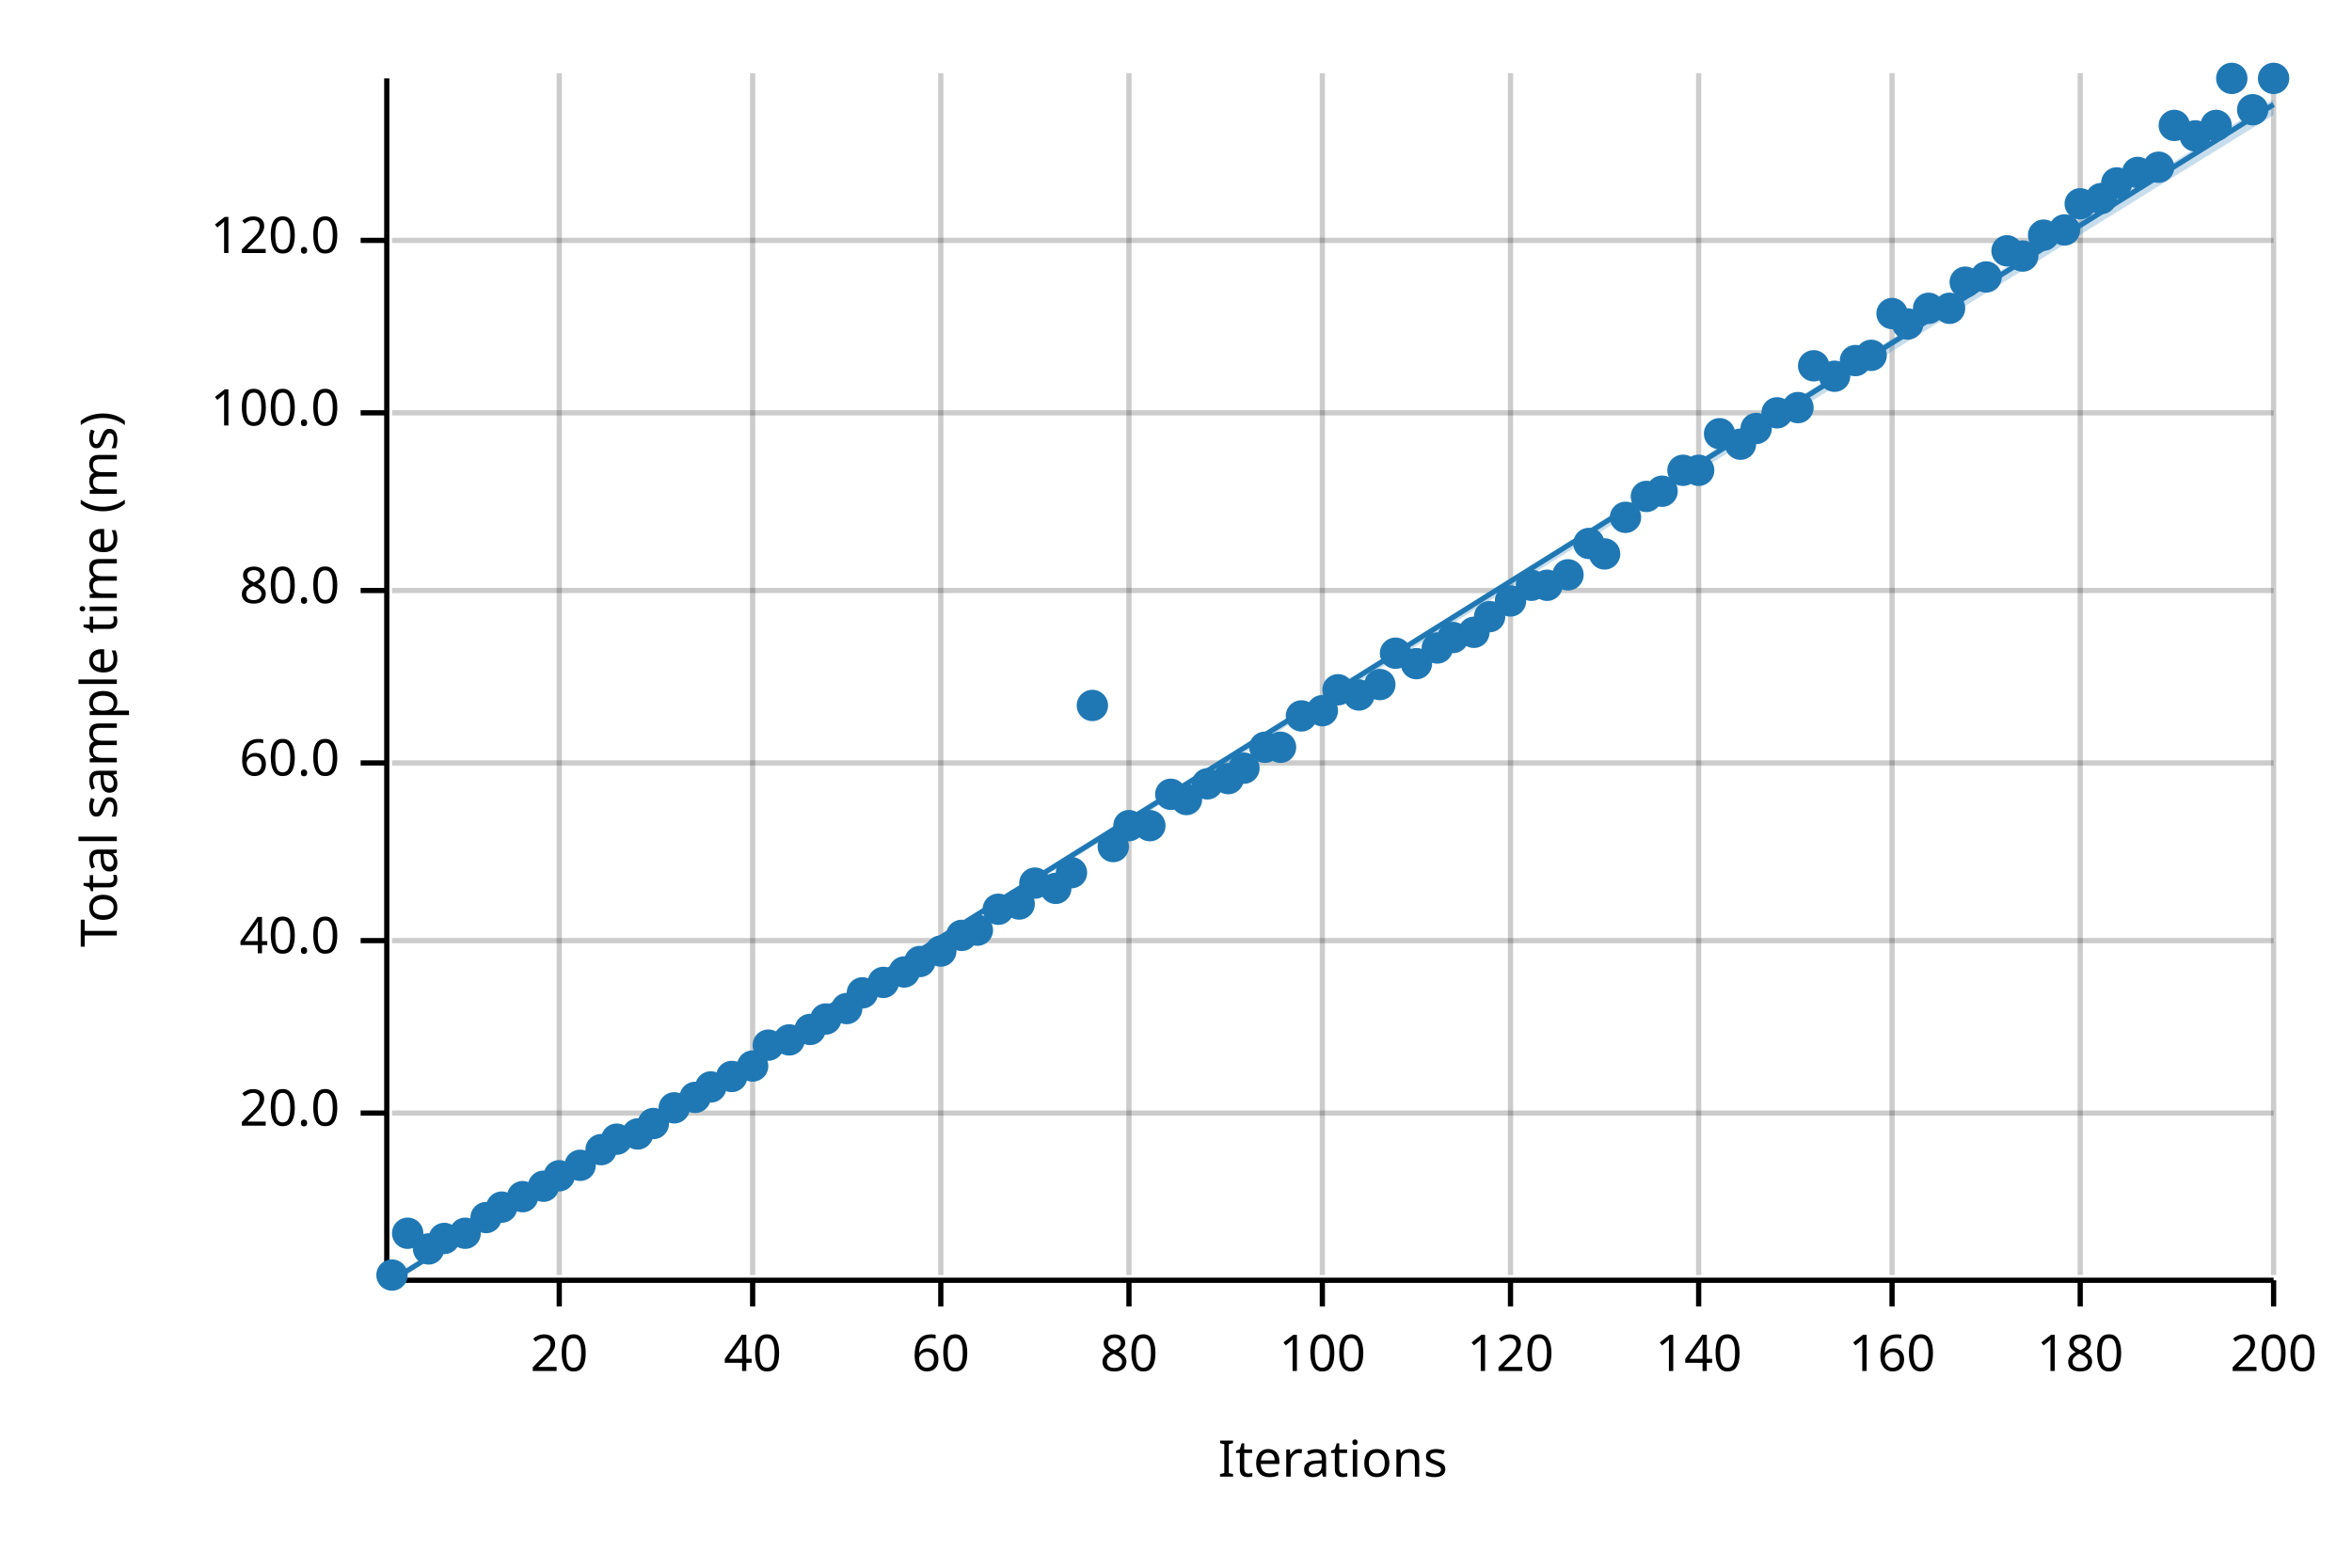
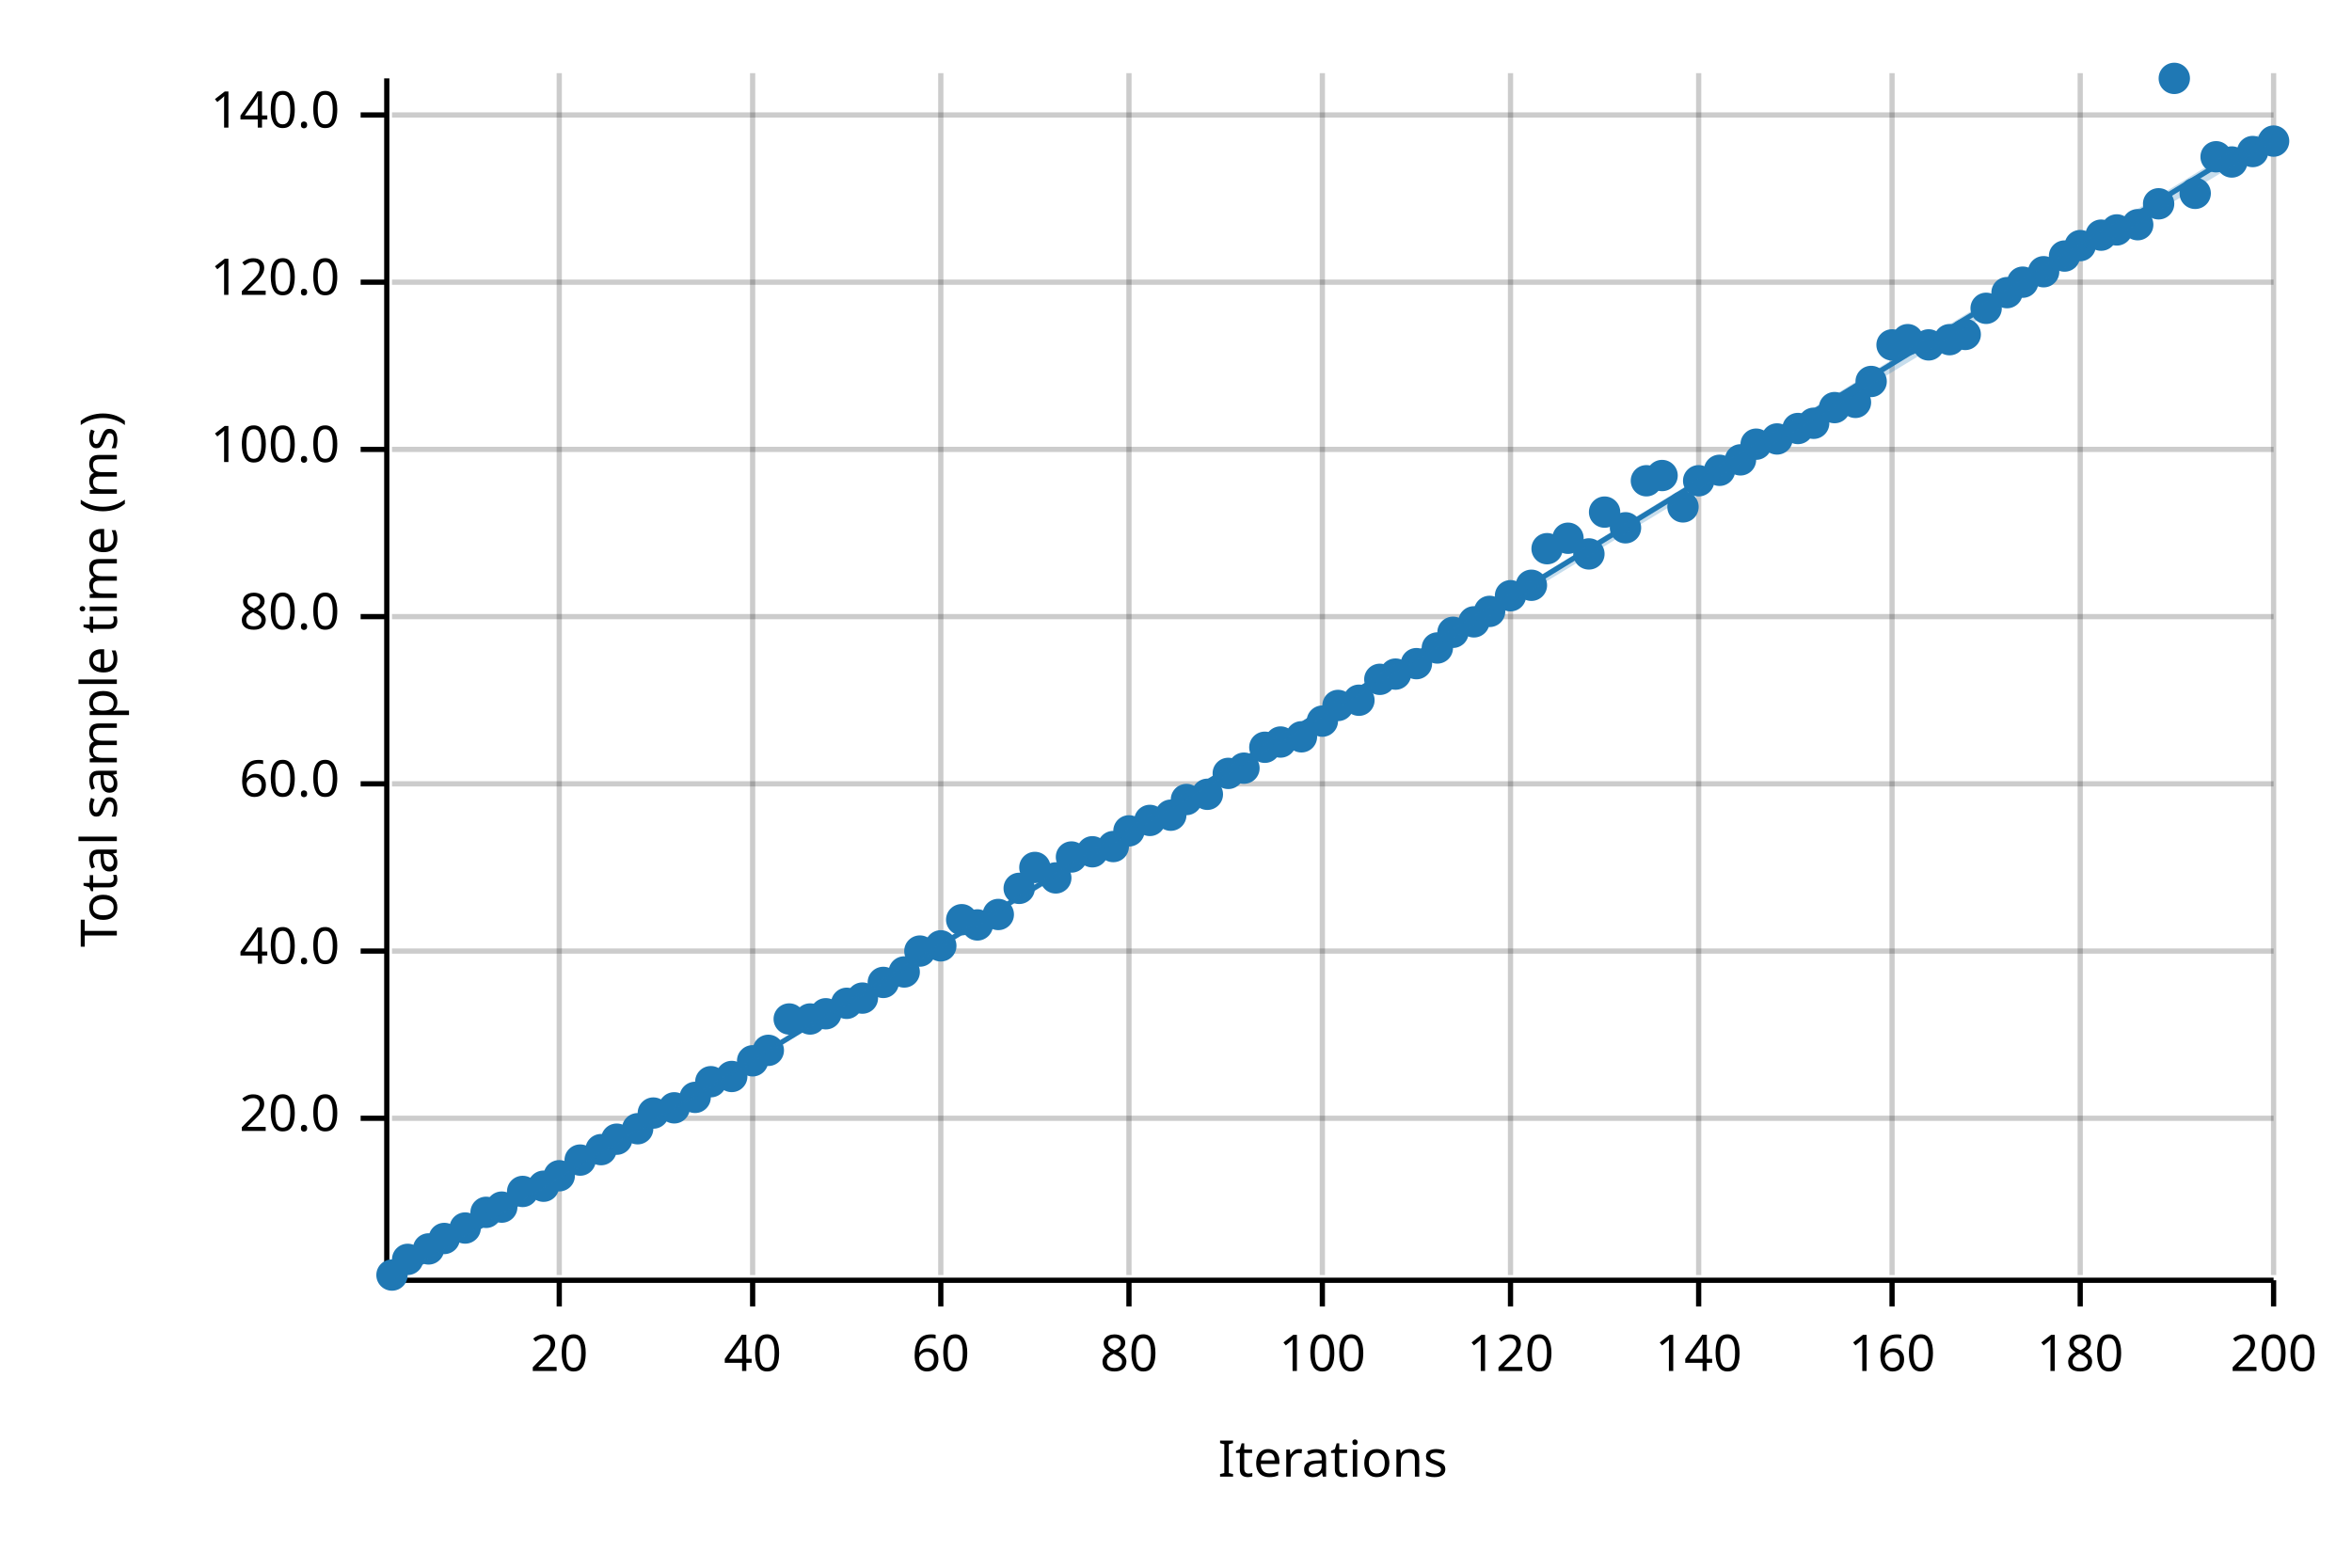
<svg xmlns="http://www.w3.org/2000/svg" width="450" height="300" viewBox="0 0 450 300">
  <text x="15" y="130" dy="0.76em" text-anchor="middle" font-family="sans-serif" font-size="9.677" opacity="1" fill="#000000" transform="rotate(270, 15, 130)">
Total sample time (ms)
</text>
  <text x="255" y="285" dy="-0.5ex" text-anchor="middle" font-family="sans-serif" font-size="9.677" opacity="1" fill="#000000">
Iterations
</text>
  <line opacity="0.2" stroke="#000000" stroke-width="1" x1="107" y1="244" x2="107" y2="14" />
  <line opacity="0.2" stroke="#000000" stroke-width="1" x1="144" y1="244" x2="144" y2="14" />
  <line opacity="0.2" stroke="#000000" stroke-width="1" x1="180" y1="244" x2="180" y2="14" />
  <line opacity="0.2" stroke="#000000" stroke-width="1" x1="216" y1="244" x2="216" y2="14" />
  <line opacity="0.2" stroke="#000000" stroke-width="1" x1="253" y1="244" x2="253" y2="14" />
  <line opacity="0.2" stroke="#000000" stroke-width="1" x1="289" y1="244" x2="289" y2="14" />
  <line opacity="0.2" stroke="#000000" stroke-width="1" x1="325" y1="244" x2="325" y2="14" />
  <line opacity="0.2" stroke="#000000" stroke-width="1" x1="362" y1="244" x2="362" y2="14" />
  <line opacity="0.2" stroke="#000000" stroke-width="1" x1="398" y1="244" x2="398" y2="14" />
  <line opacity="0.2" stroke="#000000" stroke-width="1" x1="435" y1="244" x2="435" y2="14" />
-   <line opacity="0.2" stroke="#000000" stroke-width="1" x1="75" y1="213" x2="435" y2="213" />
-   <line opacity="0.2" stroke="#000000" stroke-width="1" x1="75" y1="180" x2="435" y2="180" />
-   <line opacity="0.2" stroke="#000000" stroke-width="1" x1="75" y1="146" x2="435" y2="146" />
-   <line opacity="0.2" stroke="#000000" stroke-width="1" x1="75" y1="113" x2="435" y2="113" />
-   <line opacity="0.2" stroke="#000000" stroke-width="1" x1="75" y1="79" x2="435" y2="79" />
-   <line opacity="0.2" stroke="#000000" stroke-width="1" x1="75" y1="46" x2="435" y2="46" />
+   <line opacity="0.2" stroke="#000000" stroke-width="1" x1="75" y1="214" x2="435" y2="214" />
+   <line opacity="0.2" stroke="#000000" stroke-width="1" x1="75" y1="182" x2="435" y2="182" />
+   <line opacity="0.2" stroke="#000000" stroke-width="1" x1="75" y1="150" x2="435" y2="150" />
+   <line opacity="0.2" stroke="#000000" stroke-width="1" x1="75" y1="118" x2="435" y2="118" />
+   <line opacity="0.2" stroke="#000000" stroke-width="1" x1="75" y1="86" x2="435" y2="86" />
+   <line opacity="0.2" stroke="#000000" stroke-width="1" x1="75" y1="54" x2="435" y2="54" />
+   <line opacity="0.2" stroke="#000000" stroke-width="1" x1="75" y1="22" x2="435" y2="22" />
  <polyline fill="none" opacity="1" stroke="#000000" stroke-width="1" points="74,15 74,245 " />
-   <text x="65" y="213" dy="0.5ex" text-anchor="end" font-family="sans-serif" font-size="9.677" opacity="1" fill="#000000">
+   <text x="65" y="214" dy="0.5ex" text-anchor="end" font-family="sans-serif" font-size="9.677" opacity="1" fill="#000000">
20.0
</text>
-   <polyline fill="none" opacity="1" stroke="#000000" stroke-width="1" points="69,213 74,213 " />
-   <text x="65" y="180" dy="0.5ex" text-anchor="end" font-family="sans-serif" font-size="9.677" opacity="1" fill="#000000">
+   <polyline fill="none" opacity="1" stroke="#000000" stroke-width="1" points="69,214 74,214 " />
+   <text x="65" y="182" dy="0.5ex" text-anchor="end" font-family="sans-serif" font-size="9.677" opacity="1" fill="#000000">
40.0
</text>
-   <polyline fill="none" opacity="1" stroke="#000000" stroke-width="1" points="69,180 74,180 " />
-   <text x="65" y="146" dy="0.5ex" text-anchor="end" font-family="sans-serif" font-size="9.677" opacity="1" fill="#000000">
+   <polyline fill="none" opacity="1" stroke="#000000" stroke-width="1" points="69,182 74,182 " />
+   <text x="65" y="150" dy="0.5ex" text-anchor="end" font-family="sans-serif" font-size="9.677" opacity="1" fill="#000000">
60.0
</text>
-   <polyline fill="none" opacity="1" stroke="#000000" stroke-width="1" points="69,146 74,146 " />
-   <text x="65" y="113" dy="0.5ex" text-anchor="end" font-family="sans-serif" font-size="9.677" opacity="1" fill="#000000">
+   <polyline fill="none" opacity="1" stroke="#000000" stroke-width="1" points="69,150 74,150 " />
+   <text x="65" y="118" dy="0.5ex" text-anchor="end" font-family="sans-serif" font-size="9.677" opacity="1" fill="#000000">
80.0
</text>
-   <polyline fill="none" opacity="1" stroke="#000000" stroke-width="1" points="69,113 74,113 " />
-   <text x="65" y="79" dy="0.5ex" text-anchor="end" font-family="sans-serif" font-size="9.677" opacity="1" fill="#000000">
+   <polyline fill="none" opacity="1" stroke="#000000" stroke-width="1" points="69,118 74,118 " />
+   <text x="65" y="86" dy="0.5ex" text-anchor="end" font-family="sans-serif" font-size="9.677" opacity="1" fill="#000000">
100.0
</text>
-   <polyline fill="none" opacity="1" stroke="#000000" stroke-width="1" points="69,79 74,79 " />
-   <text x="65" y="46" dy="0.5ex" text-anchor="end" font-family="sans-serif" font-size="9.677" opacity="1" fill="#000000">
+   <polyline fill="none" opacity="1" stroke="#000000" stroke-width="1" points="69,86 74,86 " />
+   <text x="65" y="54" dy="0.5ex" text-anchor="end" font-family="sans-serif" font-size="9.677" opacity="1" fill="#000000">
120.0
</text>
-   <polyline fill="none" opacity="1" stroke="#000000" stroke-width="1" points="69,46 74,46 " />
+   <polyline fill="none" opacity="1" stroke="#000000" stroke-width="1" points="69,54 74,54 " />
+   <text x="65" y="22" dy="0.5ex" text-anchor="end" font-family="sans-serif" font-size="9.677" opacity="1" fill="#000000">
+ 140.0
+ </text>
+   <polyline fill="none" opacity="1" stroke="#000000" stroke-width="1" points="69,22 74,22 " />
  <polyline fill="none" opacity="1" stroke="#000000" stroke-width="1" points="75,245 435,245 " />
  <text x="107" y="255" dy="0.76em" text-anchor="middle" font-family="sans-serif" font-size="9.677" opacity="1" fill="#000000">
20
</text>
  <polyline fill="none" opacity="1" stroke="#000000" stroke-width="1" points="107,245 107,250 " />
  <text x="144" y="255" dy="0.76em" text-anchor="middle" font-family="sans-serif" font-size="9.677" opacity="1" fill="#000000">
40
</text>
  <polyline fill="none" opacity="1" stroke="#000000" stroke-width="1" points="144,245 144,250 " />
  <text x="180" y="255" dy="0.76em" text-anchor="middle" font-family="sans-serif" font-size="9.677" opacity="1" fill="#000000">
60
</text>
  <polyline fill="none" opacity="1" stroke="#000000" stroke-width="1" points="180,245 180,250 " />
  <text x="216" y="255" dy="0.76em" text-anchor="middle" font-family="sans-serif" font-size="9.677" opacity="1" fill="#000000">
80
</text>
  <polyline fill="none" opacity="1" stroke="#000000" stroke-width="1" points="216,245 216,250 " />
  <text x="253" y="255" dy="0.76em" text-anchor="middle" font-family="sans-serif" font-size="9.677" opacity="1" fill="#000000">
100
</text>
  <polyline fill="none" opacity="1" stroke="#000000" stroke-width="1" points="253,245 253,250 " />
  <text x="289" y="255" dy="0.76em" text-anchor="middle" font-family="sans-serif" font-size="9.677" opacity="1" fill="#000000">
120
</text>
  <polyline fill="none" opacity="1" stroke="#000000" stroke-width="1" points="289,245 289,250 " />
  <text x="325" y="255" dy="0.76em" text-anchor="middle" font-family="sans-serif" font-size="9.677" opacity="1" fill="#000000">
140
</text>
  <polyline fill="none" opacity="1" stroke="#000000" stroke-width="1" points="325,245 325,250 " />
  <text x="362" y="255" dy="0.76em" text-anchor="middle" font-family="sans-serif" font-size="9.677" opacity="1" fill="#000000">
160
</text>
  <polyline fill="none" opacity="1" stroke="#000000" stroke-width="1" points="362,245 362,250 " />
  <text x="398" y="255" dy="0.76em" text-anchor="middle" font-family="sans-serif" font-size="9.677" opacity="1" fill="#000000">
180
</text>
  <polyline fill="none" opacity="1" stroke="#000000" stroke-width="1" points="398,245 398,250 " />
  <text x="435" y="255" dy="0.76em" text-anchor="middle" font-family="sans-serif" font-size="9.677" opacity="1" fill="#000000">
200
</text>
  <polyline fill="none" opacity="1" stroke="#000000" stroke-width="1" points="435,245 435,250 " />
  <circle cx="75" cy="244" r="3" opacity="1" fill="#1F78B4" stroke="none" stroke-width="1" />
-   <circle cx="78" cy="236" r="3" opacity="1" fill="#1F78B4" stroke="none" stroke-width="1" />
+   <circle cx="78" cy="241" r="3" opacity="1" fill="#1F78B4" stroke="none" stroke-width="1" />
  <circle cx="82" cy="239" r="3" opacity="1" fill="#1F78B4" stroke="none" stroke-width="1" />
  <circle cx="85" cy="237" r="3" opacity="1" fill="#1F78B4" stroke="none" stroke-width="1" />
-   <circle cx="89" cy="236" r="3" opacity="1" fill="#1F78B4" stroke="none" stroke-width="1" />
-   <circle cx="93" cy="233" r="3" opacity="1" fill="#1F78B4" stroke="none" stroke-width="1" />
+   <circle cx="89" cy="235" r="3" opacity="1" fill="#1F78B4" stroke="none" stroke-width="1" />
+   <circle cx="93" cy="232" r="3" opacity="1" fill="#1F78B4" stroke="none" stroke-width="1" />
  <circle cx="96" cy="231" r="3" opacity="1" fill="#1F78B4" stroke="none" stroke-width="1" />
-   <circle cx="100" cy="229" r="3" opacity="1" fill="#1F78B4" stroke="none" stroke-width="1" />
+   <circle cx="100" cy="228" r="3" opacity="1" fill="#1F78B4" stroke="none" stroke-width="1" />
  <circle cx="104" cy="227" r="3" opacity="1" fill="#1F78B4" stroke="none" stroke-width="1" />
  <circle cx="107" cy="225" r="3" opacity="1" fill="#1F78B4" stroke="none" stroke-width="1" />
-   <circle cx="111" cy="223" r="3" opacity="1" fill="#1F78B4" stroke="none" stroke-width="1" />
+   <circle cx="111" cy="222" r="3" opacity="1" fill="#1F78B4" stroke="none" stroke-width="1" />
  <circle cx="115" cy="220" r="3" opacity="1" fill="#1F78B4" stroke="none" stroke-width="1" />
  <circle cx="118" cy="218" r="3" opacity="1" fill="#1F78B4" stroke="none" stroke-width="1" />
-   <circle cx="122" cy="217" r="3" opacity="1" fill="#1F78B4" stroke="none" stroke-width="1" />
-   <circle cx="125" cy="215" r="3" opacity="1" fill="#1F78B4" stroke="none" stroke-width="1" />
+   <circle cx="122" cy="216" r="3" opacity="1" fill="#1F78B4" stroke="none" stroke-width="1" />
+   <circle cx="125" cy="213" r="3" opacity="1" fill="#1F78B4" stroke="none" stroke-width="1" />
  <circle cx="129" cy="212" r="3" opacity="1" fill="#1F78B4" stroke="none" stroke-width="1" />
  <circle cx="133" cy="210" r="3" opacity="1" fill="#1F78B4" stroke="none" stroke-width="1" />
-   <circle cx="136" cy="208" r="3" opacity="1" fill="#1F78B4" stroke="none" stroke-width="1" />
+   <circle cx="136" cy="207" r="3" opacity="1" fill="#1F78B4" stroke="none" stroke-width="1" />
  <circle cx="140" cy="206" r="3" opacity="1" fill="#1F78B4" stroke="none" stroke-width="1" />
-   <circle cx="144" cy="204" r="3" opacity="1" fill="#1F78B4" stroke="none" stroke-width="1" />
-   <circle cx="147" cy="200" r="3" opacity="1" fill="#1F78B4" stroke="none" stroke-width="1" />
-   <circle cx="151" cy="199" r="3" opacity="1" fill="#1F78B4" stroke="none" stroke-width="1" />
-   <circle cx="155" cy="197" r="3" opacity="1" fill="#1F78B4" stroke="none" stroke-width="1" />
-   <circle cx="158" cy="195" r="3" opacity="1" fill="#1F78B4" stroke="none" stroke-width="1" />
-   <circle cx="162" cy="193" r="3" opacity="1" fill="#1F78B4" stroke="none" stroke-width="1" />
-   <circle cx="165" cy="190" r="3" opacity="1" fill="#1F78B4" stroke="none" stroke-width="1" />
+   <circle cx="144" cy="203" r="3" opacity="1" fill="#1F78B4" stroke="none" stroke-width="1" />
+   <circle cx="147" cy="201" r="3" opacity="1" fill="#1F78B4" stroke="none" stroke-width="1" />
+   <circle cx="151" cy="195" r="3" opacity="1" fill="#1F78B4" stroke="none" stroke-width="1" />
+   <circle cx="155" cy="195" r="3" opacity="1" fill="#1F78B4" stroke="none" stroke-width="1" />
+   <circle cx="158" cy="194" r="3" opacity="1" fill="#1F78B4" stroke="none" stroke-width="1" />
+   <circle cx="162" cy="192" r="3" opacity="1" fill="#1F78B4" stroke="none" stroke-width="1" />
+   <circle cx="165" cy="191" r="3" opacity="1" fill="#1F78B4" stroke="none" stroke-width="1" />
  <circle cx="169" cy="188" r="3" opacity="1" fill="#1F78B4" stroke="none" stroke-width="1" />
  <circle cx="173" cy="186" r="3" opacity="1" fill="#1F78B4" stroke="none" stroke-width="1" />
-   <circle cx="176" cy="184" r="3" opacity="1" fill="#1F78B4" stroke="none" stroke-width="1" />
-   <circle cx="180" cy="182" r="3" opacity="1" fill="#1F78B4" stroke="none" stroke-width="1" />
-   <circle cx="184" cy="179" r="3" opacity="1" fill="#1F78B4" stroke="none" stroke-width="1" />
-   <circle cx="187" cy="178" r="3" opacity="1" fill="#1F78B4" stroke="none" stroke-width="1" />
-   <circle cx="191" cy="174" r="3" opacity="1" fill="#1F78B4" stroke="none" stroke-width="1" />
-   <circle cx="195" cy="173" r="3" opacity="1" fill="#1F78B4" stroke="none" stroke-width="1" />
-   <circle cx="198" cy="169" r="3" opacity="1" fill="#1F78B4" stroke="none" stroke-width="1" />
-   <circle cx="202" cy="170" r="3" opacity="1" fill="#1F78B4" stroke="none" stroke-width="1" />
-   <circle cx="205" cy="167" r="3" opacity="1" fill="#1F78B4" stroke="none" stroke-width="1" />
-   <circle cx="209" cy="135" r="3" opacity="1" fill="#1F78B4" stroke="none" stroke-width="1" />
+   <circle cx="176" cy="182" r="3" opacity="1" fill="#1F78B4" stroke="none" stroke-width="1" />
+   <circle cx="180" cy="181" r="3" opacity="1" fill="#1F78B4" stroke="none" stroke-width="1" />
+   <circle cx="184" cy="176" r="3" opacity="1" fill="#1F78B4" stroke="none" stroke-width="1" />
+   <circle cx="187" cy="177" r="3" opacity="1" fill="#1F78B4" stroke="none" stroke-width="1" />
+   <circle cx="191" cy="175" r="3" opacity="1" fill="#1F78B4" stroke="none" stroke-width="1" />
+   <circle cx="195" cy="170" r="3" opacity="1" fill="#1F78B4" stroke="none" stroke-width="1" />
+   <circle cx="198" cy="166" r="3" opacity="1" fill="#1F78B4" stroke="none" stroke-width="1" />
+   <circle cx="202" cy="168" r="3" opacity="1" fill="#1F78B4" stroke="none" stroke-width="1" />
+   <circle cx="205" cy="164" r="3" opacity="1" fill="#1F78B4" stroke="none" stroke-width="1" />
+   <circle cx="209" cy="163" r="3" opacity="1" fill="#1F78B4" stroke="none" stroke-width="1" />
  <circle cx="213" cy="162" r="3" opacity="1" fill="#1F78B4" stroke="none" stroke-width="1" />
-   <circle cx="216" cy="158" r="3" opacity="1" fill="#1F78B4" stroke="none" stroke-width="1" />
-   <circle cx="220" cy="158" r="3" opacity="1" fill="#1F78B4" stroke="none" stroke-width="1" />
-   <circle cx="224" cy="152" r="3" opacity="1" fill="#1F78B4" stroke="none" stroke-width="1" />
+   <circle cx="216" cy="159" r="3" opacity="1" fill="#1F78B4" stroke="none" stroke-width="1" />
+   <circle cx="220" cy="157" r="3" opacity="1" fill="#1F78B4" stroke="none" stroke-width="1" />
+   <circle cx="224" cy="156" r="3" opacity="1" fill="#1F78B4" stroke="none" stroke-width="1" />
  <circle cx="227" cy="153" r="3" opacity="1" fill="#1F78B4" stroke="none" stroke-width="1" />
-   <circle cx="231" cy="150" r="3" opacity="1" fill="#1F78B4" stroke="none" stroke-width="1" />
-   <circle cx="235" cy="149" r="3" opacity="1" fill="#1F78B4" stroke="none" stroke-width="1" />
+   <circle cx="231" cy="152" r="3" opacity="1" fill="#1F78B4" stroke="none" stroke-width="1" />
+   <circle cx="235" cy="148" r="3" opacity="1" fill="#1F78B4" stroke="none" stroke-width="1" />
  <circle cx="238" cy="147" r="3" opacity="1" fill="#1F78B4" stroke="none" stroke-width="1" />
  <circle cx="242" cy="143" r="3" opacity="1" fill="#1F78B4" stroke="none" stroke-width="1" />
-   <circle cx="245" cy="143" r="3" opacity="1" fill="#1F78B4" stroke="none" stroke-width="1" />
-   <circle cx="249" cy="137" r="3" opacity="1" fill="#1F78B4" stroke="none" stroke-width="1" />
-   <circle cx="253" cy="136" r="3" opacity="1" fill="#1F78B4" stroke="none" stroke-width="1" />
-   <circle cx="256" cy="132" r="3" opacity="1" fill="#1F78B4" stroke="none" stroke-width="1" />
-   <circle cx="260" cy="133" r="3" opacity="1" fill="#1F78B4" stroke="none" stroke-width="1" />
-   <circle cx="264" cy="131" r="3" opacity="1" fill="#1F78B4" stroke="none" stroke-width="1" />
-   <circle cx="267" cy="125" r="3" opacity="1" fill="#1F78B4" stroke="none" stroke-width="1" />
+   <circle cx="245" cy="142" r="3" opacity="1" fill="#1F78B4" stroke="none" stroke-width="1" />
+   <circle cx="249" cy="141" r="3" opacity="1" fill="#1F78B4" stroke="none" stroke-width="1" />
+   <circle cx="253" cy="138" r="3" opacity="1" fill="#1F78B4" stroke="none" stroke-width="1" />
+   <circle cx="256" cy="135" r="3" opacity="1" fill="#1F78B4" stroke="none" stroke-width="1" />
+   <circle cx="260" cy="134" r="3" opacity="1" fill="#1F78B4" stroke="none" stroke-width="1" />
+   <circle cx="264" cy="130" r="3" opacity="1" fill="#1F78B4" stroke="none" stroke-width="1" />
+   <circle cx="267" cy="129" r="3" opacity="1" fill="#1F78B4" stroke="none" stroke-width="1" />
  <circle cx="271" cy="127" r="3" opacity="1" fill="#1F78B4" stroke="none" stroke-width="1" />
  <circle cx="275" cy="124" r="3" opacity="1" fill="#1F78B4" stroke="none" stroke-width="1" />
-   <circle cx="278" cy="122" r="3" opacity="1" fill="#1F78B4" stroke="none" stroke-width="1" />
-   <circle cx="282" cy="121" r="3" opacity="1" fill="#1F78B4" stroke="none" stroke-width="1" />
-   <circle cx="285" cy="118" r="3" opacity="1" fill="#1F78B4" stroke="none" stroke-width="1" />
-   <circle cx="289" cy="115" r="3" opacity="1" fill="#1F78B4" stroke="none" stroke-width="1" />
+   <circle cx="278" cy="121" r="3" opacity="1" fill="#1F78B4" stroke="none" stroke-width="1" />
+   <circle cx="282" cy="119" r="3" opacity="1" fill="#1F78B4" stroke="none" stroke-width="1" />
+   <circle cx="285" cy="117" r="3" opacity="1" fill="#1F78B4" stroke="none" stroke-width="1" />
+   <circle cx="289" cy="114" r="3" opacity="1" fill="#1F78B4" stroke="none" stroke-width="1" />
  <circle cx="293" cy="112" r="3" opacity="1" fill="#1F78B4" stroke="none" stroke-width="1" />
-   <circle cx="296" cy="112" r="3" opacity="1" fill="#1F78B4" stroke="none" stroke-width="1" />
-   <circle cx="300" cy="110" r="3" opacity="1" fill="#1F78B4" stroke="none" stroke-width="1" />
-   <circle cx="304" cy="104" r="3" opacity="1" fill="#1F78B4" stroke="none" stroke-width="1" />
-   <circle cx="307" cy="106" r="3" opacity="1" fill="#1F78B4" stroke="none" stroke-width="1" />
-   <circle cx="311" cy="99" r="3" opacity="1" fill="#1F78B4" stroke="none" stroke-width="1" />
-   <circle cx="315" cy="95" r="3" opacity="1" fill="#1F78B4" stroke="none" stroke-width="1" />
-   <circle cx="318" cy="94" r="3" opacity="1" fill="#1F78B4" stroke="none" stroke-width="1" />
-   <circle cx="322" cy="90" r="3" opacity="1" fill="#1F78B4" stroke="none" stroke-width="1" />
-   <circle cx="325" cy="90" r="3" opacity="1" fill="#1F78B4" stroke="none" stroke-width="1" />
-   <circle cx="329" cy="83" r="3" opacity="1" fill="#1F78B4" stroke="none" stroke-width="1" />
-   <circle cx="333" cy="85" r="3" opacity="1" fill="#1F78B4" stroke="none" stroke-width="1" />
-   <circle cx="336" cy="82" r="3" opacity="1" fill="#1F78B4" stroke="none" stroke-width="1" />
-   <circle cx="340" cy="79" r="3" opacity="1" fill="#1F78B4" stroke="none" stroke-width="1" />
-   <circle cx="344" cy="78" r="3" opacity="1" fill="#1F78B4" stroke="none" stroke-width="1" />
-   <circle cx="347" cy="70" r="3" opacity="1" fill="#1F78B4" stroke="none" stroke-width="1" />
-   <circle cx="351" cy="72" r="3" opacity="1" fill="#1F78B4" stroke="none" stroke-width="1" />
-   <circle cx="355" cy="69" r="3" opacity="1" fill="#1F78B4" stroke="none" stroke-width="1" />
-   <circle cx="358" cy="68" r="3" opacity="1" fill="#1F78B4" stroke="none" stroke-width="1" />
-   <circle cx="362" cy="60" r="3" opacity="1" fill="#1F78B4" stroke="none" stroke-width="1" />
-   <circle cx="365" cy="62" r="3" opacity="1" fill="#1F78B4" stroke="none" stroke-width="1" />
-   <circle cx="369" cy="59" r="3" opacity="1" fill="#1F78B4" stroke="none" stroke-width="1" />
-   <circle cx="373" cy="59" r="3" opacity="1" fill="#1F78B4" stroke="none" stroke-width="1" />
-   <circle cx="376" cy="54" r="3" opacity="1" fill="#1F78B4" stroke="none" stroke-width="1" />
-   <circle cx="380" cy="53" r="3" opacity="1" fill="#1F78B4" stroke="none" stroke-width="1" />
-   <circle cx="384" cy="48" r="3" opacity="1" fill="#1F78B4" stroke="none" stroke-width="1" />
-   <circle cx="387" cy="49" r="3" opacity="1" fill="#1F78B4" stroke="none" stroke-width="1" />
-   <circle cx="391" cy="45" r="3" opacity="1" fill="#1F78B4" stroke="none" stroke-width="1" />
-   <circle cx="395" cy="44" r="3" opacity="1" fill="#1F78B4" stroke="none" stroke-width="1" />
-   <circle cx="398" cy="39" r="3" opacity="1" fill="#1F78B4" stroke="none" stroke-width="1" />
-   <circle cx="402" cy="38" r="3" opacity="1" fill="#1F78B4" stroke="none" stroke-width="1" />
-   <circle cx="405" cy="35" r="3" opacity="1" fill="#1F78B4" stroke="none" stroke-width="1" />
-   <circle cx="409" cy="33" r="3" opacity="1" fill="#1F78B4" stroke="none" stroke-width="1" />
-   <circle cx="413" cy="32" r="3" opacity="1" fill="#1F78B4" stroke="none" stroke-width="1" />
-   <circle cx="416" cy="24" r="3" opacity="1" fill="#1F78B4" stroke="none" stroke-width="1" />
-   <circle cx="420" cy="26" r="3" opacity="1" fill="#1F78B4" stroke="none" stroke-width="1" />
-   <circle cx="424" cy="24" r="3" opacity="1" fill="#1F78B4" stroke="none" stroke-width="1" />
-   <circle cx="427" cy="15" r="3" opacity="1" fill="#1F78B4" stroke="none" stroke-width="1" />
-   <circle cx="431" cy="21" r="3" opacity="1" fill="#1F78B4" stroke="none" stroke-width="1" />
-   <circle cx="435" cy="15" r="3" opacity="1" fill="#1F78B4" stroke="none" stroke-width="1" />
-   <polyline fill="none" opacity="1" stroke="#1F78B4" stroke-width="1" points="75,245 435,20 " />
-   <polygon opacity="0.25" fill="#1F78B4" points="75,245 435,22 435,19 " />
+   <circle cx="296" cy="105" r="3" opacity="1" fill="#1F78B4" stroke="none" stroke-width="1" />
+   <circle cx="300" cy="103" r="3" opacity="1" fill="#1F78B4" stroke="none" stroke-width="1" />
+   <circle cx="304" cy="106" r="3" opacity="1" fill="#1F78B4" stroke="none" stroke-width="1" />
+   <circle cx="307" cy="98" r="3" opacity="1" fill="#1F78B4" stroke="none" stroke-width="1" />
+   <circle cx="311" cy="101" r="3" opacity="1" fill="#1F78B4" stroke="none" stroke-width="1" />
+   <circle cx="315" cy="92" r="3" opacity="1" fill="#1F78B4" stroke="none" stroke-width="1" />
+   <circle cx="318" cy="91" r="3" opacity="1" fill="#1F78B4" stroke="none" stroke-width="1" />
+   <circle cx="322" cy="97" r="3" opacity="1" fill="#1F78B4" stroke="none" stroke-width="1" />
+   <circle cx="325" cy="92" r="3" opacity="1" fill="#1F78B4" stroke="none" stroke-width="1" />
+   <circle cx="329" cy="90" r="3" opacity="1" fill="#1F78B4" stroke="none" stroke-width="1" />
+   <circle cx="333" cy="88" r="3" opacity="1" fill="#1F78B4" stroke="none" stroke-width="1" />
+   <circle cx="336" cy="85" r="3" opacity="1" fill="#1F78B4" stroke="none" stroke-width="1" />
+   <circle cx="340" cy="84" r="3" opacity="1" fill="#1F78B4" stroke="none" stroke-width="1" />
+   <circle cx="344" cy="82" r="3" opacity="1" fill="#1F78B4" stroke="none" stroke-width="1" />
+   <circle cx="347" cy="81" r="3" opacity="1" fill="#1F78B4" stroke="none" stroke-width="1" />
+   <circle cx="351" cy="78" r="3" opacity="1" fill="#1F78B4" stroke="none" stroke-width="1" />
+   <circle cx="355" cy="77" r="3" opacity="1" fill="#1F78B4" stroke="none" stroke-width="1" />
+   <circle cx="358" cy="73" r="3" opacity="1" fill="#1F78B4" stroke="none" stroke-width="1" />
+   <circle cx="362" cy="66" r="3" opacity="1" fill="#1F78B4" stroke="none" stroke-width="1" />
+   <circle cx="365" cy="65" r="3" opacity="1" fill="#1F78B4" stroke="none" stroke-width="1" />
+   <circle cx="369" cy="66" r="3" opacity="1" fill="#1F78B4" stroke="none" stroke-width="1" />
+   <circle cx="373" cy="65" r="3" opacity="1" fill="#1F78B4" stroke="none" stroke-width="1" />
+   <circle cx="376" cy="64" r="3" opacity="1" fill="#1F78B4" stroke="none" stroke-width="1" />
+   <circle cx="380" cy="59" r="3" opacity="1" fill="#1F78B4" stroke="none" stroke-width="1" />
+   <circle cx="384" cy="56" r="3" opacity="1" fill="#1F78B4" stroke="none" stroke-width="1" />
+   <circle cx="387" cy="54" r="3" opacity="1" fill="#1F78B4" stroke="none" stroke-width="1" />
+   <circle cx="391" cy="52" r="3" opacity="1" fill="#1F78B4" stroke="none" stroke-width="1" />
+   <circle cx="395" cy="49" r="3" opacity="1" fill="#1F78B4" stroke="none" stroke-width="1" />
+   <circle cx="398" cy="47" r="3" opacity="1" fill="#1F78B4" stroke="none" stroke-width="1" />
+   <circle cx="402" cy="45" r="3" opacity="1" fill="#1F78B4" stroke="none" stroke-width="1" />
+   <circle cx="405" cy="44" r="3" opacity="1" fill="#1F78B4" stroke="none" stroke-width="1" />
+   <circle cx="409" cy="43" r="3" opacity="1" fill="#1F78B4" stroke="none" stroke-width="1" />
+   <circle cx="413" cy="39" r="3" opacity="1" fill="#1F78B4" stroke="none" stroke-width="1" />
+   <circle cx="416" cy="15" r="3" opacity="1" fill="#1F78B4" stroke="none" stroke-width="1" />
+   <circle cx="420" cy="37" r="3" opacity="1" fill="#1F78B4" stroke="none" stroke-width="1" />
+   <circle cx="424" cy="30" r="3" opacity="1" fill="#1F78B4" stroke="none" stroke-width="1" />
+   <circle cx="427" cy="31" r="3" opacity="1" fill="#1F78B4" stroke="none" stroke-width="1" />
+   <circle cx="431" cy="29" r="3" opacity="1" fill="#1F78B4" stroke="none" stroke-width="1" />
+   <circle cx="435" cy="27" r="3" opacity="1" fill="#1F78B4" stroke="none" stroke-width="1" />
+   <polyline fill="none" opacity="1" stroke="#1F78B4" stroke-width="1" points="75,245 435,25 " />
+   <polygon opacity="0.25" fill="#1F78B4" points="75,245 435,27 435,24 " />
</svg>
